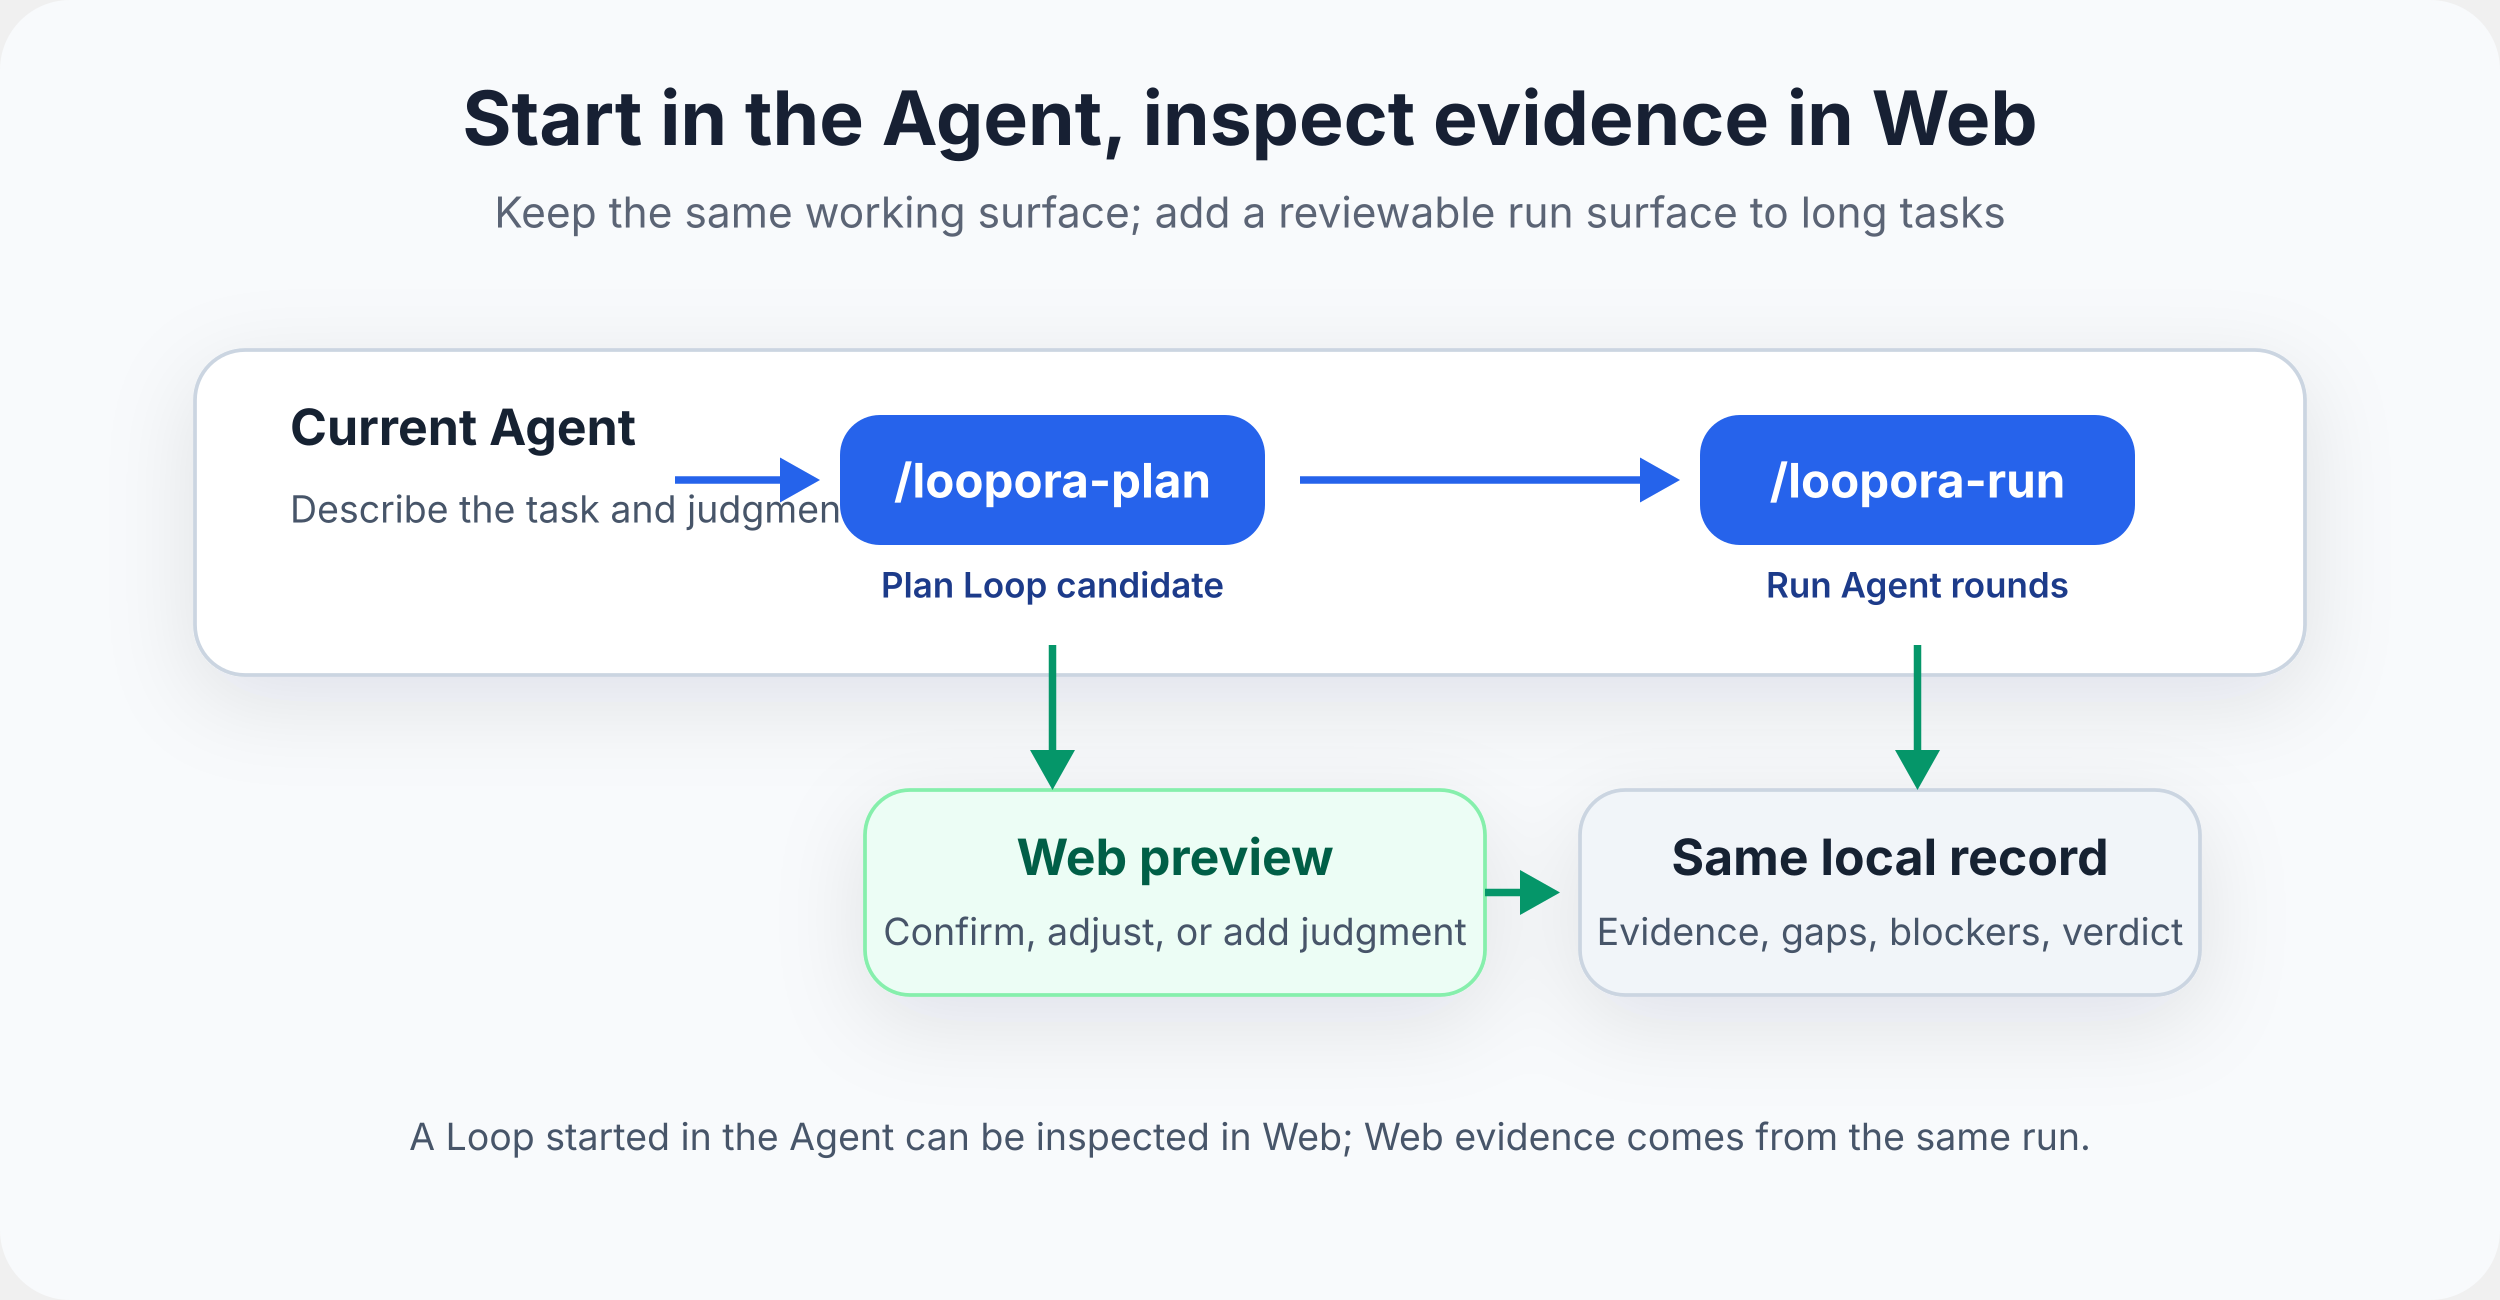
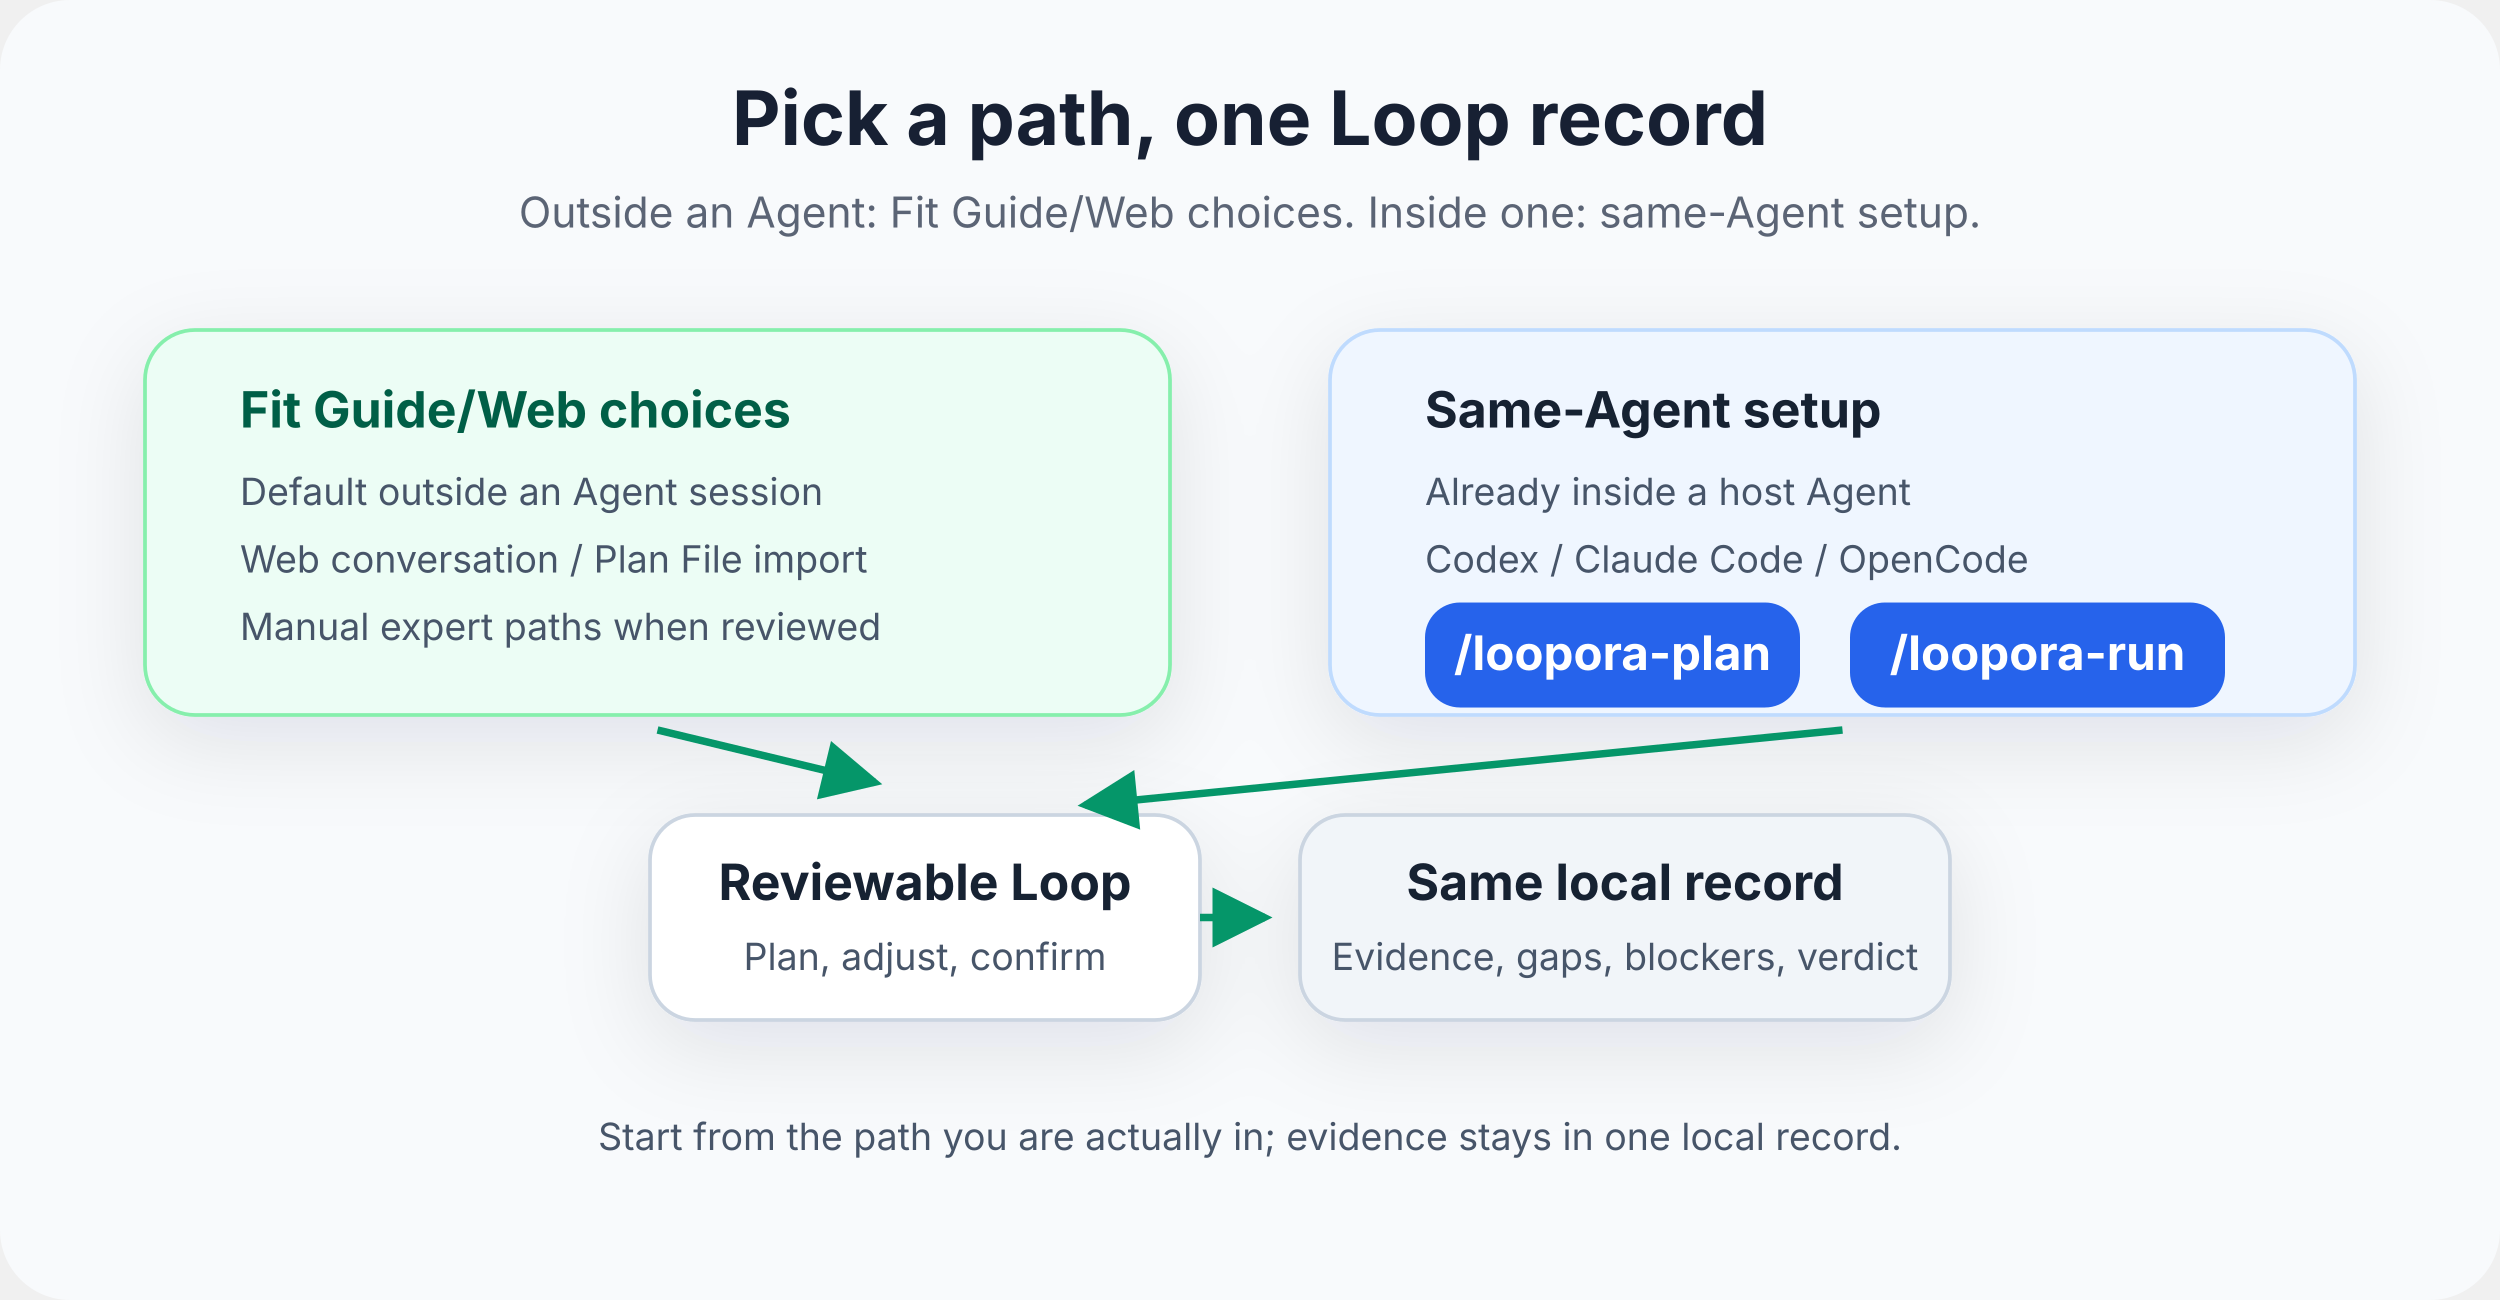
<svg xmlns="http://www.w3.org/2000/svg" width="1000" height="520" viewBox="0 0 1000 520" role="img" aria-labelledby="title desc">
  <defs>
    <marker id="arrow-blue" markerWidth="12" markerHeight="12" refX="9" refY="6" orient="auto">
      <path d="M2 2 L10 6 L2 10 Z" fill="#2563eb" />
    </marker>
    <marker id="arrow-green" markerWidth="12" markerHeight="12" refX="9" refY="6" orient="auto">
      <path d="M2 2 L10 6 L2 10 Z" fill="#059669" />
    </marker>
    <style>
      .canvas { fill: #f8fafc; }
      .title { font-family: Inter, Arial, sans-serif; font-size: 30px; font-weight: 700; fill: #172033; }
      .sub { font-family: Inter, Arial, sans-serif; font-size: 17px; font-weight: 400; fill: #5b6475; }
      .lane { fill: #ffffff; stroke: #cbd5e1; stroke-width: 1.5; }
      .agent { fill: #eff6ff; stroke: #bfdbfe; stroke-width: 1.5; }
      .cmd { fill: #2563eb; }
      .web { fill: #ecfdf5; stroke: #86efac; stroke-width: 1.5; }
      .record { fill: #f1f5f9; stroke: #cbd5e1; stroke-width: 1.5; }
      .h { font-family: Inter, Arial, sans-serif; font-size: 20px; font-weight: 700; fill: #172033; }
      .body { font-family: Inter, Arial, sans-serif; font-size: 15px; font-weight: 400; fill: #475569; }
      .small { font-family: Inter, Arial, sans-serif; font-size: 14px; font-weight: 600; fill: #1e3a8a; }
      .cmdText { font-family: Inter, Arial, sans-serif; font-size: 19px; font-weight: 700; fill: #ffffff; }
      .green { fill: #065f46; }
      .shadow { filter: drop-shadow(0 10px 18px rgb(15 23 42 / 0.10)); }
    </style>
  </defs>
  <rect width="1000" height="520" rx="28" class="canvas" />
-   <text x="500" y="58" text-anchor="middle" class="title">Start in the Agent, inspect evidence in Web</text>
-   <text x="500" y="91" text-anchor="middle" class="sub">Keep the same working surface; add a reviewable run surface to long tasks</text>
+   <text x="500" y="58" text-anchor="middle" class="title">Pick a path, one Loop record</text>
+   <text x="500" y="91" text-anchor="middle" class="sub">Outside an Agent: Fit Guide/Web choices. Inside one: same-Agent setup.</text>
  <g class="shadow">
-     <rect x="78" y="140" width="844" height="130" rx="20" class="lane" />
-     <text x="116" y="178" class="h">Current Agent</text>
-     <text x="116" y="209" class="body">Describe the task and judgment</text>
-     <rect x="336" y="166" width="170" height="52" rx="16" class="cmd" />
-     <text x="421" y="199" text-anchor="middle" class="cmdText">/loopora-plan</text>
-     <text x="421" y="239" text-anchor="middle" class="small">Plan Loop candidate</text>
-     <rect x="680" y="166" width="174" height="52" rx="16" class="cmd" />
-     <text x="767" y="199" text-anchor="middle" class="cmdText">/loopora-run</text>
-     <text x="767" y="239" text-anchor="middle" class="small">Run Agent rounds</text>
+     <rect x="58" y="132" width="410" height="154" rx="20" class="web" />
+     <text x="96" y="171" class="h green">Fit Guide/Web choices</text>
+     <text x="96" y="202" class="body">Default outside an Agent session</text>
+     <text x="96" y="229" class="body">Web conversation / Plan File import</text>
+     <text x="96" y="256" class="body">Manual expert paths when reviewed</text>
+     <rect x="532" y="132" width="410" height="154" rx="20" class="agent" />
+     <text x="570" y="171" class="h">Same-Agent setup</text>
+     <text x="570" y="202" class="body">Already inside a host Agent</text>
+     <text x="570" y="229" class="body">Codex / Claude Code / OpenCode</text>
+     <rect x="570" y="241" width="150" height="42" rx="14" class="cmd" />
+     <text x="645" y="268" text-anchor="middle" class="cmdText">/loopora-plan</text>
+     <rect x="740" y="241" width="150" height="42" rx="14" class="cmd" />
+     <text x="815" y="268" text-anchor="middle" class="cmdText">/loopora-run</text>
  </g>
-   <path d="M270 192 H314" fill="none" stroke="#2563eb" stroke-width="3" />
-   <polygon points="328,192 312,183 312,201" fill="#2563eb" />
-   <path d="M520 192 H658" fill="none" stroke="#2563eb" stroke-width="3" />
-   <polygon points="672,192 656,183 656,201" fill="#2563eb" />
  <g class="shadow">
-     <rect x="346" y="316" width="248" height="82" rx="18" class="web" />
-     <text x="470" y="350" text-anchor="middle" class="h green">Web preview</text>
-     <text x="470" y="378" text-anchor="middle" class="body">Confirm, adjust, or add judgment</text>
-     <rect x="632" y="316" width="248" height="82" rx="18" class="record" />
-     <text x="756" y="350" text-anchor="middle" class="h">Same local record</text>
-     <text x="756" y="378" text-anchor="middle" class="body">Evidence, gaps, blockers, verdict</text>
+     <rect x="260" y="326" width="220" height="82" rx="18" class="lane" />
+     <text x="370" y="360" text-anchor="middle" class="h">Reviewable Loop</text>
+     <text x="370" y="388" text-anchor="middle" class="body">Plan, adjust, confirm</text>
+     <rect x="520" y="326" width="260" height="82" rx="18" class="record" />
+     <text x="650" y="360" text-anchor="middle" class="h">Same local record</text>
+     <text x="650" y="388" text-anchor="middle" class="body">Evidence, gaps, blockers, verdict</text>
  </g>
-   <path d="M421 258 V302" fill="none" stroke="#059669" stroke-width="3" />
-   <polygon points="421,316 412,300 430,300" fill="#059669" />
-   <path d="M594 357 H610" fill="none" stroke="#059669" stroke-width="3" />
-   <polygon points="624,357 608,348 608,366" fill="#059669" />
-   <path d="M767 258 V302" fill="none" stroke="#059669" stroke-width="3" />
-   <polygon points="767,316 758,300 776,300" fill="#059669" />
-   <text x="500" y="460" text-anchor="middle" class="body">A Loop started in the Agent can be inspected in Web; Web evidence comes from the same run.</text>
+   <path d="M263 292 L350 313" fill="none" stroke="#059669" stroke-width="3" marker-end="url(#arrow-green)" />
+   <path d="M737 292 L434 322" fill="none" stroke="#059669" stroke-width="3" marker-end="url(#arrow-green)" />
+   <path d="M480 367 H506" fill="none" stroke="#059669" stroke-width="3" marker-end="url(#arrow-green)" />
+   <text x="500" y="460" text-anchor="middle" class="body">Start from the path you are actually in; evidence stays in one local record.</text>
</svg>
